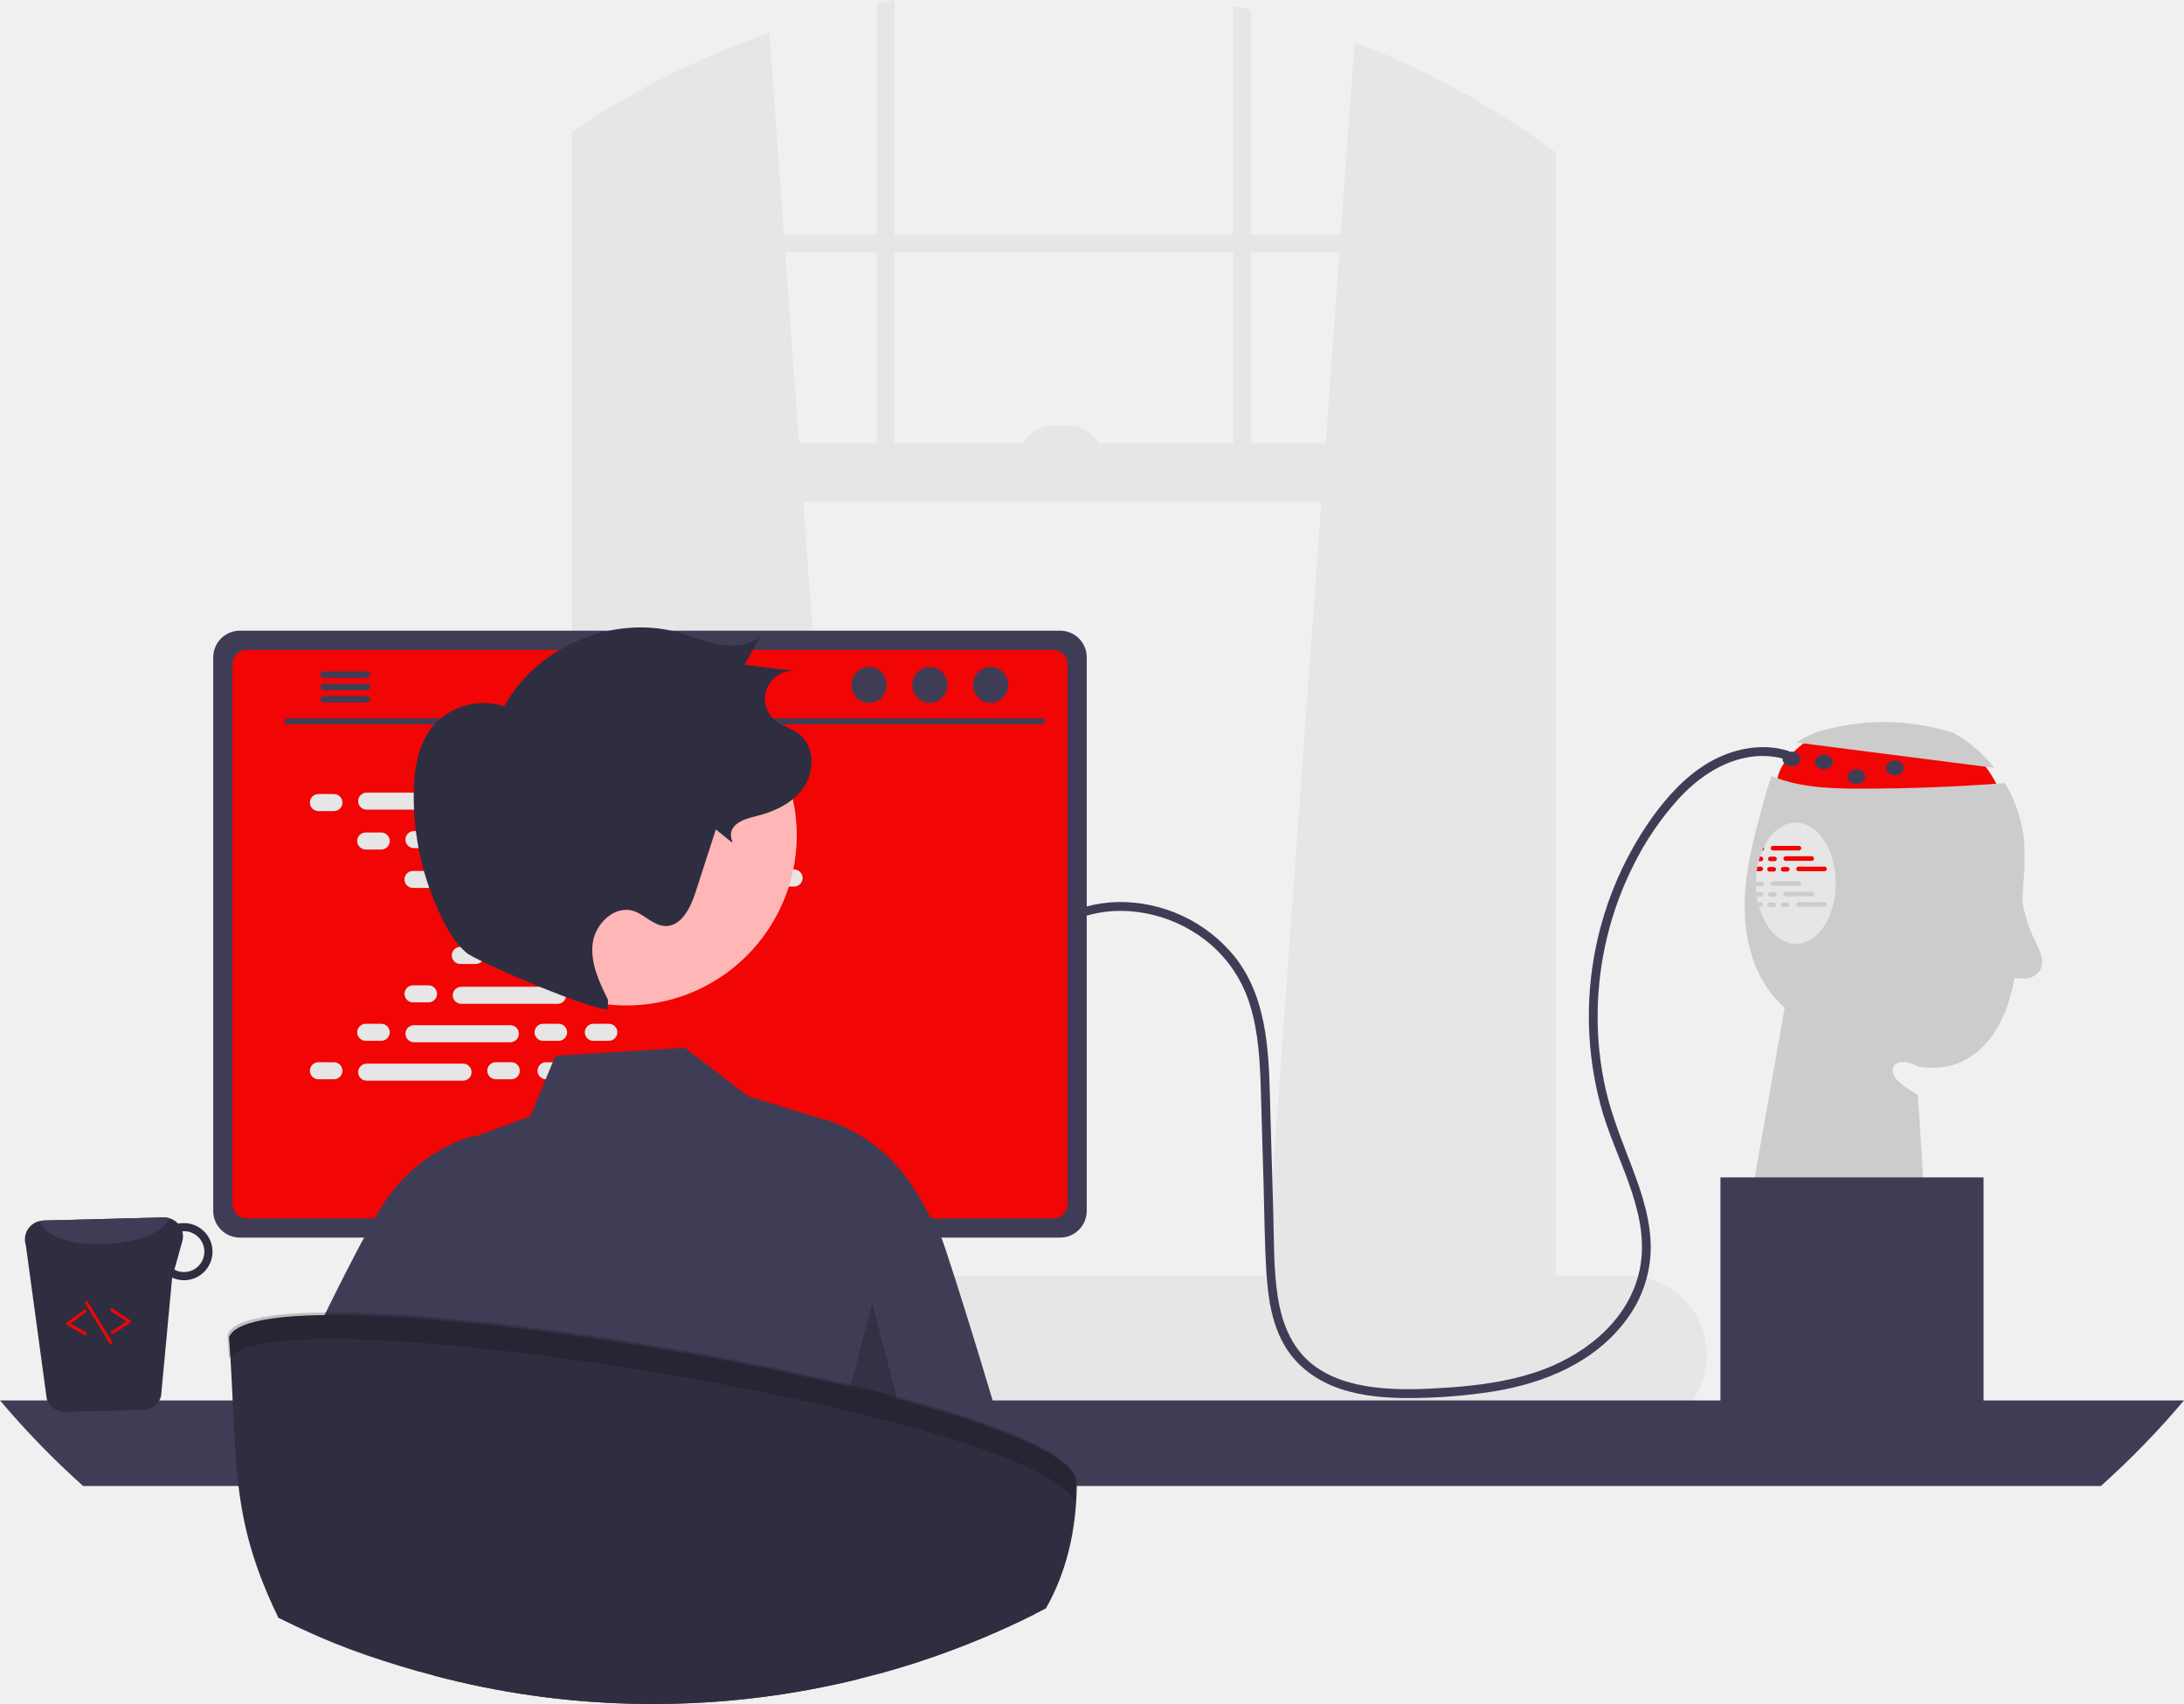
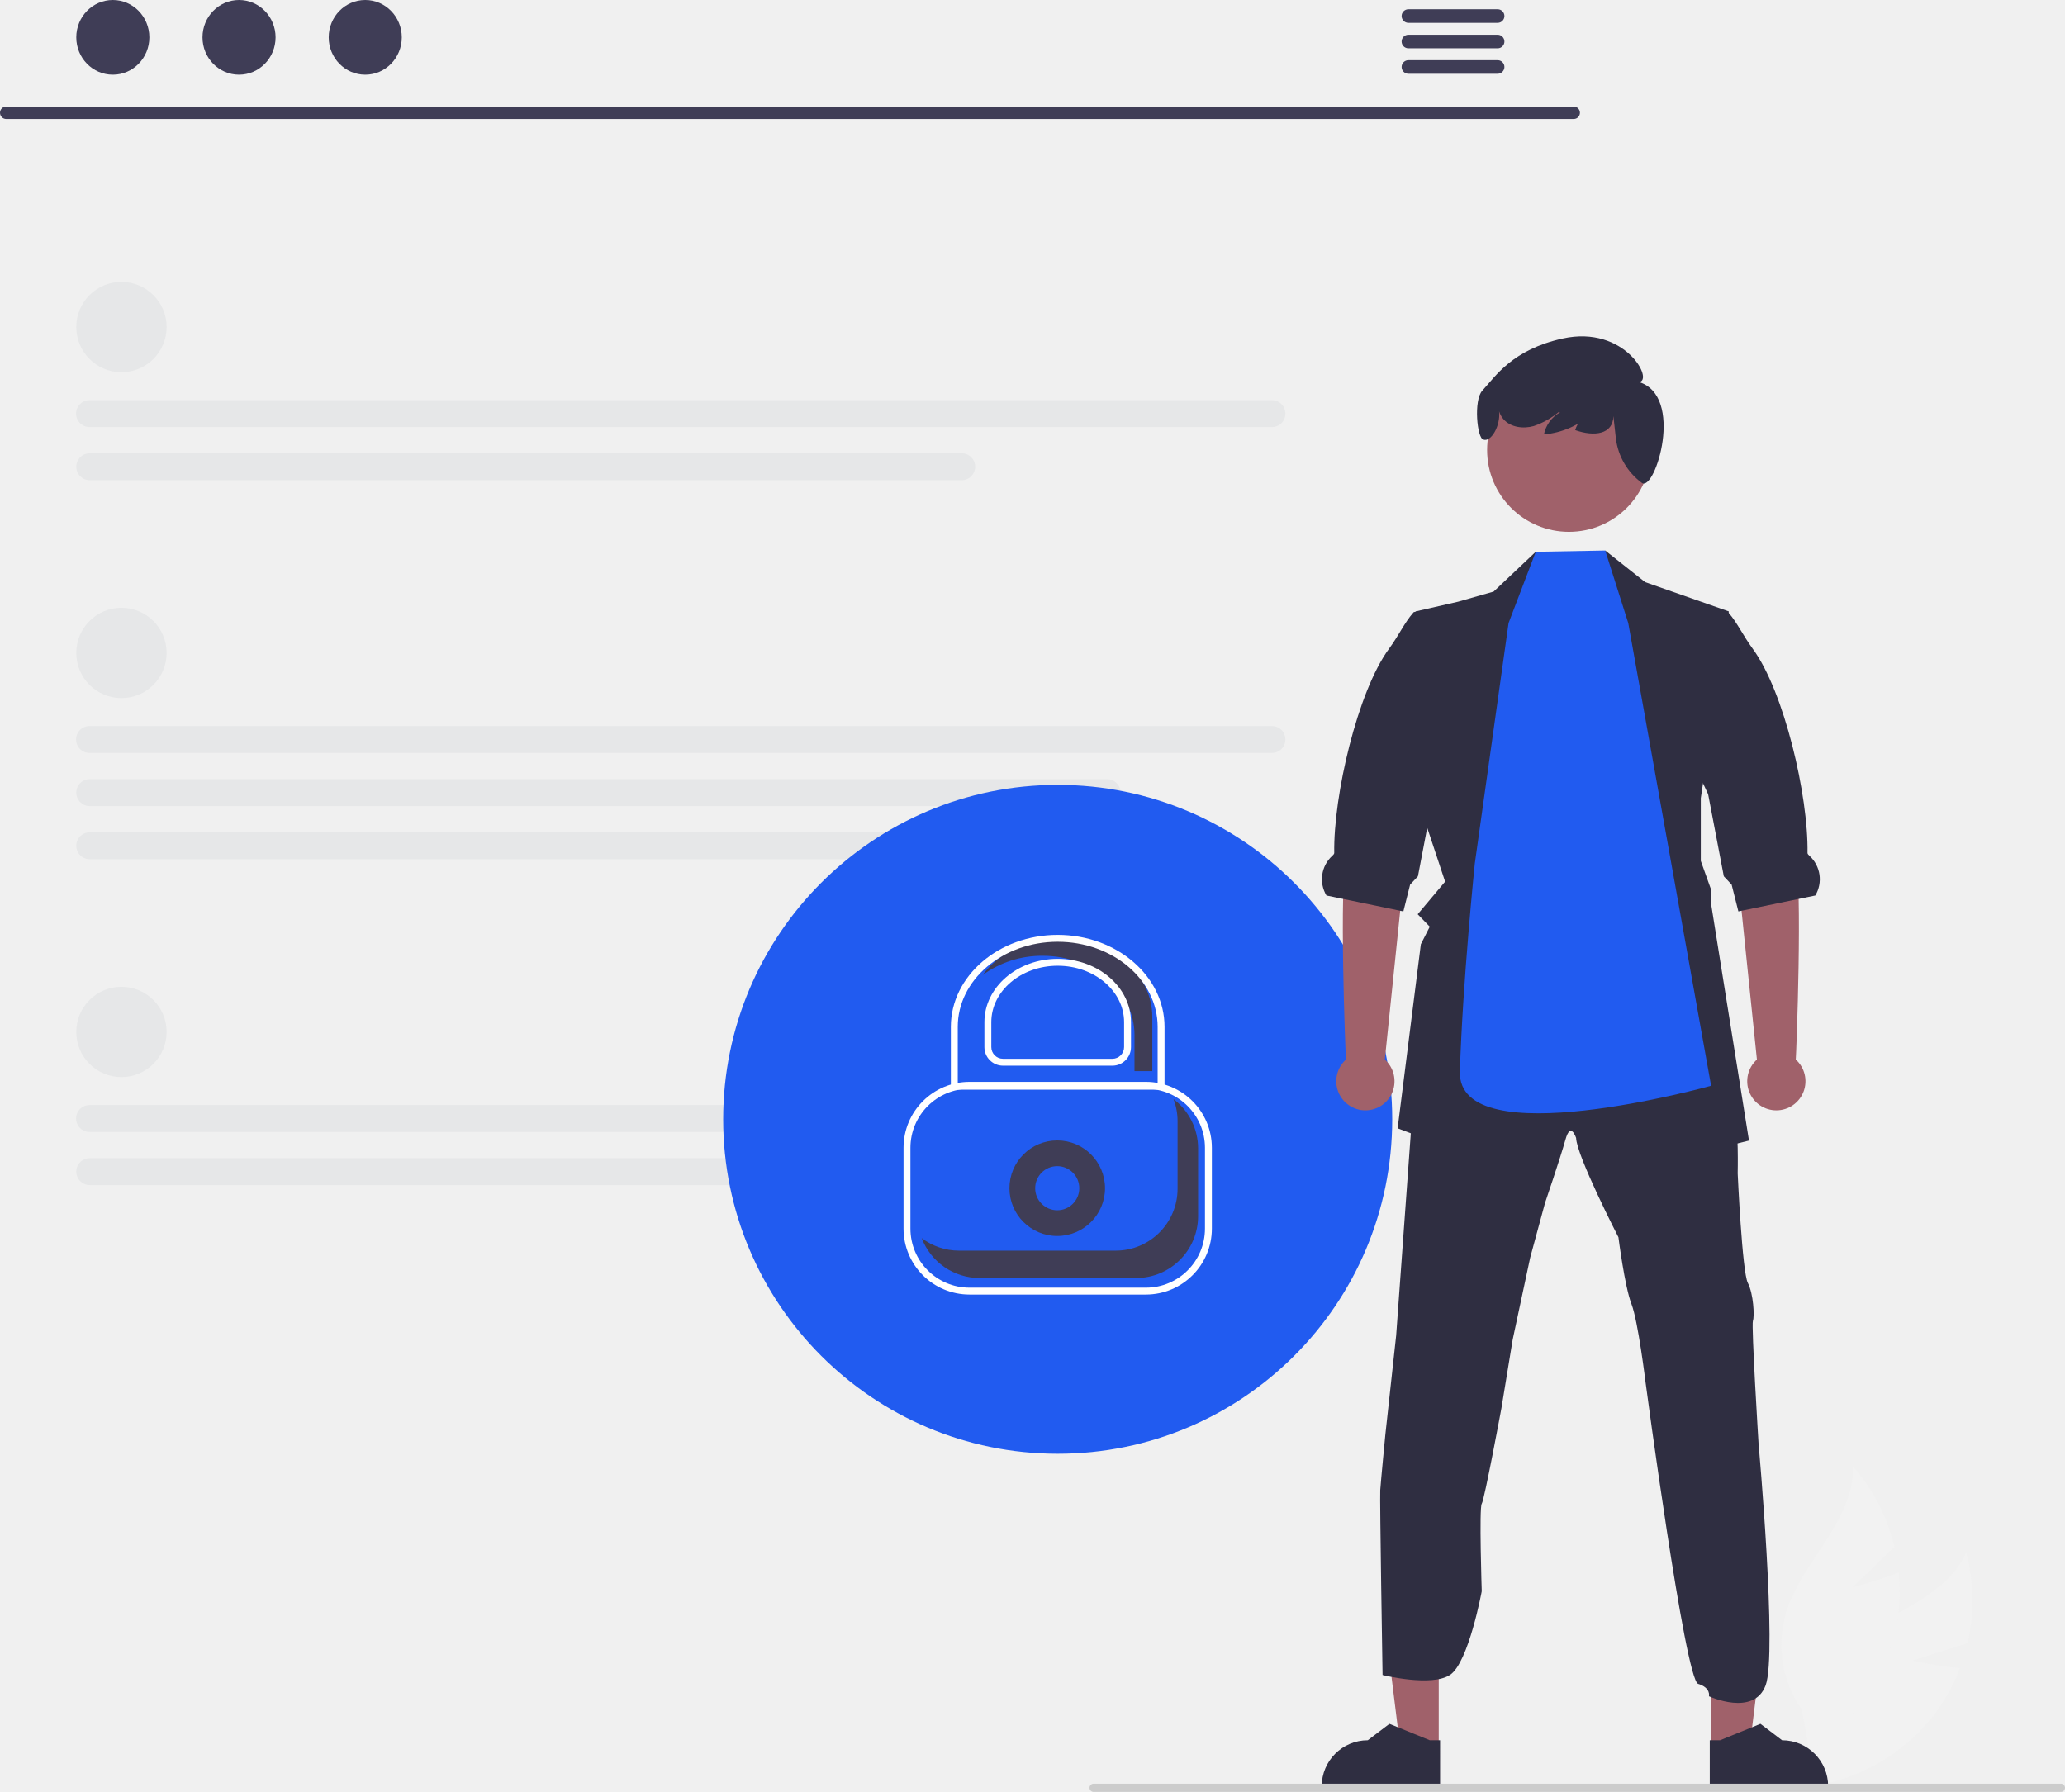
- <svg xmlns="http://www.w3.org/2000/svg" data-name="Layer 1" width="738.82" height="576.27" viewBox="0 0 738.82 576.27">
-   <path d="M844.969,410.389s-17.37,9.661-12.37,20.661,76,2,76,2-5-15-14-18S844.969,410.389,844.969,410.389Z" transform="translate(-230.59 -161.865)" fill="#f20505" />
-   <path d="M838.197,412.965a33.803,33.803,0,0,1,11.446-4.733,77.516,77.516,0,0,1,41.177,1.284l-.245-.199a45.946,45.946,0,0,1,14.666,12.228Z" transform="translate(-230.59 -161.865)" fill="#ccc" />
-   <path d="M915.119,460.27q-.36,5.385-.72,10.76a172.674,172.674,0,0,1-2.45,22.38c-1.22,6.19-3.16,12.33-6.63,17.6-3.47,5.26-8.62,9.61-14.72,11.21a26.973,26.973,0,0,1-11.42.25c-7.13-4.05-11.96,1.13-4.84,6.4a55.187,55.187,0,0,0,5.03,3.31l3.23,49.87-60-13,11.71-66.34a39.59,39.59,0,0,1-4.9-5.35c-6.71-8.91-9.02-20.52-8.58-31.66.45-11.15,3.42-22.02,6.37-32.77a84.278,84.278,0,0,1,2.72-8.61c1.31.54,2.64,1.03,3.99,1.44,8.63,2.62,17.8,2.83,26.82,2.82q24.075-.015,48.09-1.88a46.142,46.142,0,0,1,6.53,19.94A92.569,92.569,0,0,1,915.119,460.27Z" transform="translate(-230.59 -161.865)" fill="#ccc" />
-   <path d="M658.5,595.645l92.37,8.2.99.09V209.795q-.495-.345-.99-.69a288.323,288.323,0,0,0-62.01-32.94l-4.72,65.1-.43,5.96-4.67,64.56L677.6,331.645l-18.93,261.7Z" transform="translate(-230.59 -161.865)" fill="#e6e6e6" />
-   <path d="M430.07,202.455c-.66.42-1.32.84-1.98,1.28v400.2l1.98-.18,91.37-8.11-.17-2.3L502.34,331.645l-1.44-19.86-4.67-64.56-.43-5.96-4.95-68.27A287.687,287.687,0,0,0,430.07,202.455Z" transform="translate(-230.59 -161.865)" fill="#e6e6e6" />
-   <path d="M428.09,203.735c-1.33.86-2.66,1.74-3.97,2.63v403.03c0,10.07,5.97,18.51,13.95,20.66a15.249,15.249,0,0,0,4,.53h296.8a15.118,15.118,0,0,0,3.99-.53,17.06,17.06,0,0,0,7.78-4.66,22.919,22.919,0,0,0,6.18-16V213.375c-1.64-1.21-3.29-2.41-4.96-3.58q-.495-.345-.99-.69v400.29a16.108,16.108,0,0,1-.46,3.85c-1.41,5.95-6.06,10.31-11.54,10.31H442.07c-6.62,0-12-6.35-12-14.16V202.455C429.41,202.875,428.75,203.295,428.09,203.735Z" transform="translate(-230.59 -161.865)" fill="#e6e6e6" />
-   <rect x="196.503" y="79.404" width="326.752" height="5.959" fill="#e6e6e6" />
-   <path d="M653.77,165.255c-1.98-.49-3.96-.95-5.96-1.38v161.81h5.96Z" transform="translate(-230.59 -161.865)" fill="#e6e6e6" />
-   <path d="M533.13,161.865c-1.99.37-3.98.75-5.96,1.16v162.66h5.96Z" transform="translate(-230.59 -161.865)" fill="#e6e6e6" />
-   <path d="M363.03,620.155a26.711,26.711,0,0,0,1.93,9.98,25.54,25.54,0,0,0,1.75,3.56,27.096,27.096,0,0,0,3.02,4.18,26.76,26.76,0,0,0,20.12,9.11H781.16a26.82,26.82,0,0,0,0-53.64H389.85A26.846,26.846,0,0,0,363.03,620.155Z" transform="translate(-230.59 -161.865)" fill="#e6e6e6" />
-   <rect x="427.093" y="311.784" width="324.766" height="19.863" transform="translate(948.3611 481.5662) rotate(-180)" fill="#e6e6e6" />
-   <path d="M575.571,305.825h27.809a0,0,0,0,1,0,0v0a10.925,10.925,0,0,1-10.925,10.925h-5.959a10.925,10.925,0,0,1-10.925-10.925v0A0,0,0,0,1,575.571,305.825Z" transform="translate(948.3611 460.7097) rotate(-180)" fill="#e6e6e6" />
-   <path d="M230.59,635.475a289.004,289.004,0,0,0,28.12,28.95H941.29a289.004,289.004,0,0,0,28.12-28.95Z" transform="translate(-230.59 -161.865)" fill="#3f3d56" />
-   <path d="M415.75,538.665v102.56H487.6V538.665a3.448,3.448,0,0,0-2.43-3.3,3.175,3.175,0,0,0-1.03-.16H419.22A3.463,3.463,0,0,0,415.75,538.665Zm28.04,35.24a7.67,7.67,0,0,1,15.34,0v11.9a7.67,7.67,0,0,1-15.34,0Z" transform="translate(-230.59 -161.865)" fill="#2f2e41" />
-   <path d="M415.53,637.945v9.89a1.946,1.946,0,0,0,1.93,1.94h68.43a1.94,1.94,0,0,0,1.93-1.94v-9.89Z" transform="translate(-230.59 -161.865)" fill="#3f3d56" />
-   <path d="M302.72,384.145v187.26a9.007,9.007,0,0,0,9,9h277.5a9.007,9.007,0,0,0,9-9V384.145a9.011,9.011,0,0,0-9-8.99H311.72A9.012,9.012,0,0,0,302.72,384.145Z" transform="translate(-230.59 -161.865)" fill="#3f3d56" />
-   <path d="M309.23,386.475v182.62a4.818,4.818,0,0,0,4.81,4.81H586.91a4.818,4.818,0,0,0,4.81-4.81V386.475a4.82,4.82,0,0,0-4.81-4.82H314.04A4.821,4.821,0,0,0,309.23,386.475Z" transform="translate(-230.59 -161.865)" fill="#f20505" />
-   <path d="M364.87,652.105a2.948,2.948,0,0,0,2.32,1.11H529.53a2.987,2.987,0,0,0,2.92-3.6l-2.52-11.97a2.993,2.993,0,0,0-1.86-2.17,2.895,2.895,0,0,0-1.06-.2H369.7a2.894,2.894,0,0,0-1.06.2,2.992,2.992,0,0,0-1.86,2.17l-2.52,11.97A2.985,2.985,0,0,0,364.87,652.105Z" transform="translate(-230.59 -161.865)" fill="#2f2e41" />
-   <rect x="520.857" y="637.431" width="5" height="3" rx="0.488" transform="translate(816.124 1115.997) rotate(-180)" fill="#3f3d56" />
-   <rect x="510.857" y="637.431" width="5" height="3" rx="0.488" transform="translate(796.124 1115.997) rotate(-180)" fill="#3f3d56" />
-   <rect x="500.857" y="637.431" width="5" height="3" rx="0.488" transform="translate(776.124 1115.997) rotate(-180)" fill="#3f3d56" />
-   <rect x="490.857" y="637.431" width="5" height="3" rx="0.488" transform="translate(756.124 1115.997) rotate(-180)" fill="#3f3d56" />
-   <rect x="480.857" y="637.431" width="5" height="3" rx="0.488" transform="translate(736.124 1115.997) rotate(-180)" fill="#3f3d56" />
-   <rect x="470.857" y="637.431" width="5" height="3" rx="0.488" transform="translate(716.124 1115.997) rotate(-180)" fill="#3f3d56" />
-   <rect x="460.857" y="637.431" width="5" height="3" rx="0.488" transform="translate(696.124 1115.997) rotate(-180)" fill="#3f3d56" />
-   <rect x="450.857" y="637.431" width="5" height="3" rx="0.488" transform="translate(676.124 1115.997) rotate(-180)" fill="#3f3d56" />
-   <rect x="440.857" y="637.431" width="5" height="3" rx="0.488" transform="translate(656.124 1115.997) rotate(-180)" fill="#3f3d56" />
-   <rect x="430.857" y="637.431" width="5" height="3" rx="0.488" transform="translate(636.124 1115.997) rotate(-180)" fill="#3f3d56" />
-   <rect x="420.857" y="637.431" width="5" height="3" rx="0.488" transform="translate(616.124 1115.997) rotate(-180)" fill="#3f3d56" />
-   <rect x="410.857" y="637.431" width="5" height="3" rx="0.488" transform="translate(596.124 1115.997) rotate(-180)" fill="#3f3d56" />
-   <rect x="400.857" y="637.431" width="5" height="3" rx="0.488" transform="translate(576.124 1115.997) rotate(-180)" fill="#3f3d56" />
-   <rect x="390.857" y="637.431" width="5" height="3" rx="0.488" transform="translate(556.124 1115.997) rotate(-180)" fill="#3f3d56" />
-   <rect x="380.857" y="637.431" width="5" height="3" rx="0.488" transform="translate(536.124 1115.997) rotate(-180)" fill="#3f3d56" />
-   <rect x="370.857" y="637.431" width="5" height="3" rx="0.488" transform="translate(516.124 1115.997) rotate(-180)" fill="#3f3d56" />
-   <rect x="520.975" y="642.431" width="5" height="3" rx="0.488" transform="translate(816.3603 1125.997) rotate(-180)" fill="#3f3d56" />
-   <rect x="510.975" y="642.431" width="5" height="3" rx="0.488" transform="translate(796.3603 1125.997) rotate(-180)" fill="#3f3d56" />
-   <rect x="500.975" y="642.431" width="5" height="3" rx="0.488" transform="translate(776.3603 1125.997) rotate(-180)" fill="#3f3d56" />
-   <rect x="490.975" y="642.431" width="5" height="3" rx="0.488" transform="translate(756.3603 1125.997) rotate(-180)" fill="#3f3d56" />
-   <rect x="480.975" y="642.431" width="5" height="3" rx="0.488" transform="translate(736.3603 1125.997) rotate(-180)" fill="#3f3d56" />
-   <rect x="470.975" y="642.431" width="5" height="3" rx="0.488" transform="translate(716.3603 1125.997) rotate(-180)" fill="#3f3d56" />
-   <rect x="460.975" y="642.431" width="5" height="3" rx="0.488" transform="translate(696.3603 1125.997) rotate(-180)" fill="#3f3d56" />
-   <rect x="450.975" y="642.431" width="5" height="3" rx="0.488" transform="translate(676.3603 1125.997) rotate(-180)" fill="#3f3d56" />
-   <rect x="440.975" y="642.431" width="5" height="3" rx="0.488" transform="translate(656.3603 1125.997) rotate(-180)" fill="#3f3d56" />
-   <rect x="430.975" y="642.431" width="5" height="3" rx="0.488" transform="translate(636.3603 1125.997) rotate(-180)" fill="#3f3d56" />
-   <rect x="420.975" y="642.431" width="5" height="3" rx="0.488" transform="translate(616.3603 1125.997) rotate(-180)" fill="#3f3d56" />
-   <rect x="410.975" y="642.431" width="5" height="3" rx="0.488" transform="translate(596.3603 1125.997) rotate(-180)" fill="#3f3d56" />
-   <rect x="400.975" y="642.431" width="5" height="3" rx="0.488" transform="translate(576.3603 1125.997) rotate(-180)" fill="#3f3d56" />
-   <rect x="390.975" y="642.431" width="5" height="3" rx="0.488" transform="translate(556.3603 1125.997) rotate(-180)" fill="#3f3d56" />
-   <rect x="380.975" y="642.431" width="5" height="3" rx="0.488" transform="translate(536.3603 1125.997) rotate(-180)" fill="#3f3d56" />
-   <rect x="370.975" y="642.431" width="5" height="3" rx="0.488" transform="translate(516.3603 1125.997) rotate(-180)" fill="#3f3d56" />
-   <rect x="437.975" y="648.431" width="40" height="3" rx="0.488" transform="translate(685.3603 1137.997) rotate(-180)" fill="#3f3d56" />
-   <path d="M327.752,406.812H583.075a1.016,1.016,0,0,0,0-2.031H327.752a1.016,1.016,0,0,0,0,2.031Z" transform="translate(-230.59 -161.865)" fill="#3f3d56" />
-   <ellipse cx="335.105" cy="231.649" rx="5.95" ry="6.083" fill="#3f3d56" />
-   <ellipse cx="314.549" cy="231.649" rx="5.95" ry="6.083" fill="#3f3d56" />
-   <ellipse cx="293.993" cy="231.649" rx="5.95" ry="6.083" fill="#3f3d56" />
-   <path d="M339.04,390.045a1.095,1.095,0,0,0,1.09,1.1h14.6a1.105,1.105,0,0,0,0-2.21h-14.6A1.103,1.103,0,0,0,339.04,390.045Z" transform="translate(-230.59 -161.865)" fill="#3f3d56" />
-   <path d="M339.04,394.195a1.095,1.095,0,0,0,1.09,1.1h14.6a1.105,1.105,0,0,0,0-2.21h-14.6A1.103,1.103,0,0,0,339.04,394.195Z" transform="translate(-230.59 -161.865)" fill="#3f3d56" />
-   <path d="M339.04,398.335a1.103,1.103,0,0,0,1.09,1.11h14.6a1.105,1.105,0,0,0,0-2.21h-14.6A1.095,1.095,0,0,0,339.04,398.335Z" transform="translate(-230.59 -161.865)" fill="#3f3d56" />
-   <rect x="104.836" y="268.543" width="11.006" height="5.76" rx="2.88" fill="#e6e6e6" />
-   <rect x="164.836" y="268.543" width="11.006" height="5.76" rx="2.88" fill="#e6e6e6" />
-   <rect x="181.836" y="268.543" width="11.006" height="5.76" rx="2.88" fill="#e6e6e6" />
-   <rect x="121.156" y="268.063" width="38.366" height="5.76" rx="2.88" fill="#e6e6e6" />
-   <rect x="201.156" y="268.063" width="38.366" height="5.76" rx="2.88" fill="#e6e6e6" />
-   <rect x="120.836" y="281.543" width="11.006" height="5.76" rx="2.88" fill="#e6e6e6" />
-   <rect x="180.836" y="281.543" width="11.006" height="5.76" rx="2.88" fill="#e6e6e6" />
-   <rect x="197.836" y="281.543" width="11.006" height="5.76" rx="2.88" fill="#e6e6e6" />
-   <rect x="137.156" y="281.063" width="38.366" height="5.76" rx="2.88" fill="#e6e6e6" />
-   <rect x="217.156" y="281.063" width="38.366" height="5.76" rx="2.88" fill="#e6e6e6" />
-   <rect x="136.836" y="294.543" width="11.006" height="5.76" rx="2.88" fill="#e6e6e6" />
-   <rect x="196.836" y="294.543" width="11.006" height="5.76" rx="2.88" fill="#e6e6e6" />
-   <rect x="213.836" y="294.543" width="11.006" height="5.76" rx="2.88" fill="#e6e6e6" />
-   <rect x="153.156" y="294.063" width="38.366" height="5.76" rx="2.88" fill="#e6e6e6" />
-   <rect x="233.156" y="294.063" width="38.366" height="5.76" rx="2.88" fill="#e6e6e6" />
-   <rect x="152.836" y="307.543" width="11.006" height="5.76" rx="2.88" fill="#e6e6e6" />
-   <rect x="212.836" y="307.543" width="11.006" height="5.76" rx="2.88" fill="#e6e6e6" />
-   <rect x="229.836" y="307.543" width="11.006" height="5.76" rx="2.88" fill="#e6e6e6" />
-   <rect x="169.156" y="307.063" width="38.366" height="5.76" rx="2.88" fill="#e6e6e6" />
-   <rect x="164.836" y="359.237" width="11.006" height="5.76" rx="2.88" fill="#e6e6e6" />
-   <rect x="181.836" y="359.237" width="11.006" height="5.76" rx="2.88" fill="#e6e6e6" />
-   <rect x="201.156" y="359.717" width="38.366" height="5.76" rx="2.88" fill="#e6e6e6" />
-   <rect x="104.836" y="359.237" width="11.006" height="5.76" rx="2.88" fill="#e6e6e6" />
-   <rect x="121.156" y="359.717" width="38.366" height="5.76" rx="2.88" fill="#e6e6e6" />
-   <rect x="120.836" y="346.237" width="11.006" height="5.76" rx="2.88" fill="#e6e6e6" />
-   <rect x="180.836" y="346.237" width="11.006" height="5.76" rx="2.88" fill="#e6e6e6" />
-   <rect x="197.836" y="346.237" width="11.006" height="5.76" rx="2.88" fill="#e6e6e6" />
-   <rect x="137.156" y="346.717" width="38.366" height="5.76" rx="2.88" fill="#e6e6e6" />
-   <rect x="136.836" y="333.237" width="11.006" height="5.76" rx="2.88" fill="#e6e6e6" />
-   <rect x="196.836" y="333.237" width="11.006" height="5.76" rx="2.88" fill="#e6e6e6" />
-   <rect x="213.836" y="333.237" width="11.006" height="5.76" rx="2.88" fill="#e6e6e6" />
-   <rect x="153.156" y="333.717" width="38.366" height="5.76" rx="2.88" fill="#e6e6e6" />
-   <rect x="152.836" y="320.237" width="11.006" height="5.76" rx="2.88" fill="#e6e6e6" />
-   <rect x="212.836" y="320.237" width="11.006" height="5.76" rx="2.88" fill="#e6e6e6" />
-   <rect x="229.836" y="320.237" width="11.006" height="5.76" rx="2.88" fill="#e6e6e6" />
-   <rect x="169.156" y="320.717" width="38.366" height="5.76" rx="2.88" fill="#e6e6e6" />
-   <path d="M324.69,708.905c.61.31,1.23.62,1.84.92,15.8,7.9,28.44,12.39,45.73,17.31,1.46-16.3,2.87-44.95,4.24-62.71.36-4.61.72-8.48,1.07-11.21a15.182,15.182,0,0,1,.88-4.25l-.06,4.25-.15,11.21-.87,64.11a288.588,288.588,0,0,0,65.84,9.49c1.16.03,2.3.05,3.4.07.39.01.77.02,1.15.02,1.25.01,2.49.02,3.74.02a289.271,289.271,0,0,0,69.54-8.43c-.49-16.13-.98-44.46-1.45-65.28-.1-4.07-.19-7.86-.29-11.21-.19-7.16-.39-12.32-.58-14.05a4.361,4.361,0,0,1,.39.97,97.154,97.154,0,0,1,1.89,13.08c.35,3.35.7,7.14,1.05,11.21,1.86,21.63,3.8,51.04,5.8,63.51a285.473,285.473,0,0,0,34.97-12.03q9-3.75,17.68-8.09c-1.1-7.2-2.25-15.27-3.43-23.64-.92-6.49-1.87-13.16-2.84-19.75-1.5-10.18-23.79-81.32-25.2-84.02-1.21-2.31-2.36-4.49-3.45-6.5-2.64-4.88-4.88-8.77-6.54-11.23a55.257,55.257,0,0,0-29.28-22.21l-.3-.08-.21.09-20.45-6.28-2.99-.92-2.01-.62-7.08-5.39-3.85-2.93-3.61-2.75-7.06-5.37-43.71,2.69-8.51,20.49-19.06,6.97-.33-.15-.29-.12-.3.08a55.306,55.306,0,0,0-29.28,22.21c-.94,1.41-2.08,3.27-3.37,5.52-1.1,1.91-2.3,4.09-3.6,6.5-1.85,3.43-3.87,7.3-6.01,11.49-.47.92-.95,1.86-1.43,2.81q-1.335,2.64-2.71,5.39c-2.13,4.25-4.33,8.69-6.53,13.2-1.91,3.91-3.84,11.95-5.74,22.18-1.57,8.5-3.13,18.52-4.64,28.95-1.98,13.52.13,29.71-1.66,42.15C324.92,707.365,324.8,708.135,324.69,708.905Z" transform="translate(-230.59 -161.865)" fill="#3f3d56" />
-   <polygon points="303.59 473.566 295.093 440.774 287.59 469.07 303.59 473.566" opacity="0.2" />
-   <path d="M308.07,614.065c3.04,41.88-.11,60.32,16.67,94.85a286.159,286.159,0,0,0,47.52,18.22q2.55.72,5.11,1.4a288.588,288.588,0,0,0,65.84,9.49c1.16.03,2.3.05,3.4.07.39.01.77.02,1.15.02,1.25.01,2.49.02,3.74.02a289.271,289.271,0,0,0,69.54-8.43q3.42-.84,6.81-1.77a285.473,285.473,0,0,0,34.97-12.03q9-3.75,17.68-8.09c1.31-.66,2.62-1.32,3.91-2,6.63-11.66,10.4-25.84,10.48-42.88C590.3,633.575,318.21,588.745,308.07,614.065Z" transform="translate(-230.59 -161.865)" fill="#2f2e41" />
-   <path d="M308.078,621.237c-.155-2.593-.329-5.271-.531-8.06,10.14-25.32,282.23,19.51,286.82,48.87-.013,2.692-.128,5.304-.321,7.855C582.93,640.924,324.441,598.316,308.078,621.237Z" transform="translate(-230.59 -161.865)" opacity="0.2" />
-   <path d="M246.419,635.051a6.416,6.416,0,0,0,6.183,4.331L279.094,638.7a6.328,6.328,0,0,0,5.981-4.657l3.749-40.087a9.794,9.794,0,0,0,4.238.871A9.661,9.661,0,0,0,292.577,575.51a8.184,8.184,0,0,0-1.736.181,6.548,6.548,0,0,0-4.874-2.103l-40.751,1.052a5.854,5.854,0,0,0-1.005.125,6.365,6.365,0,0,0-4.873,8.265Zm43.173-43.817,2.668-9.553a6.506,6.506,0,0,0,.02-3.375c.129-0.0.244-.062.373-.062a6.91,6.91,0,0,1,.324,13.817A6.505,6.505,0,0,1,289.593,591.234Z" transform="translate(-230.59 -161.865)" fill="#2f2e41" />
-   <path d="M244.211,574.765c.868,4.964,10.629,8.454,22.366,7.847,10.793-.497,19.617-4.287,21.234-8.779a6.025,6.025,0,0,0-1.844-.246l-40.751,1.052A5.854,5.854,0,0,0,244.211,574.765Z" transform="translate(-230.59 -161.865)" fill="#3f3d56" />
-   <path d="M268.728,613.023a.497.497,0,0,0,.151-.066l5.753-3.766a.499.499,0,0,0,0-.836l-5.98-3.917a.5.5,0,1,0-.548.836l5.341,3.498-5.114,3.348a.5.5,0,0,0,.396.903Z" transform="translate(-230.59 -161.865)" fill="#f20505" />
-   <path d="M259.641,613.442a.5.5,0,0,0,.126-.918l-5.303-3.04,5.126-3.807a.5.5,0,1,0-.596-.802l-5.739,4.263a.5.5,0,0,0,.049.835l5.965,3.42A.5.5,0,0,0,259.641,613.442Z" transform="translate(-230.59 -161.865)" fill="#f20505" />
-   <path d="M268.156,616.323a.482.482,0,0,0,.137-.058.5.5,0,0,0,.168-.687l-8.155-13.408a.5.5,0,0,0-.854.521l8.155,13.408A.5.5,0,0,0,268.156,616.323Z" transform="translate(-230.59 -161.865)" fill="#f20505" />
-   <rect x="582.009" y="398.186" width="89" height="78" fill="#3f3d56" />
-   <path d="M914.79,451.101a47.543,47.543,0,0,0,4.144,28.743c1.608,3.279,3.6,7.228,1.642,10.311a6.351,6.351,0,0,1-4.784,2.651,15.579,15.579,0,0,1-5.583-.723" transform="translate(-230.59 -161.865)" fill="#ccc" />
-   <ellipse cx="606.009" cy="256.686" rx="3" ry="2.5" fill="#3f3d56" />
-   <ellipse cx="617.009" cy="257.686" rx="3" ry="2.5" fill="#3f3d56" />
-   <ellipse cx="628.009" cy="262.686" rx="3" ry="2.5" fill="#3f3d56" />
-   <ellipse cx="641.009" cy="259.686" rx="3" ry="2.5" fill="#3f3d56" />
-   <path d="M598.524,471.434c14.57-4.045,30.799.29,42.058,10.22A43.888,43.888,0,0,1,653.461,501.802c2.875,9.259,3.35,19.025,3.651,28.65.333,10.642.622,21.285.932,31.927.296,10.147.33,20.342,1.007,30.472.568,8.501,1.929,17.325,6.478,24.698,4.218,6.835,10.881,11.451,18.412,13.995,7.633,2.579,15.861,3.179,23.868,3.126a184.222,184.222,0,0,0,27.828-2.203c17.487-2.801,34.76-9.947,45.44-24.689a40.91,40.91,0,0,0,7.923-23.028c.225-9.675-2.866-19.046-6.251-27.982-3.295-8.696-6.859-17.264-8.944-26.356a110.576,110.576,0,0,1-2.749-25.943,114.047,114.047,0,0,1,12.229-50.225,98.679,98.679,0,0,1,15.014-22.075c6.168-6.712,13.807-12.253,22.89-14.069a27.638,27.638,0,0,1,13.368.538c1.853.555,2.645-2.34.798-2.893-8.998-2.694-18.774-.646-26.751,4.031-7.844,4.598-14.043,11.496-19.304,18.809A116.169,116.169,0,0,0,772.868,538.54c5.339,17.489,16.95,35.694,11.962,54.621-4.366,16.567-19.492,27.825-35.117,32.911-9.479,3.085-19.418,4.391-29.331,5.066-8.377.571-16.869.934-25.223-.143-7.673-.989-15.565-3.334-21.514-8.485-6.521-5.645-9.501-13.758-10.798-22.083-1.468-9.42-1.252-19.133-1.529-28.638l-.945-32.443c-.534-18.324-.074-38.631-11.995-53.814a49.958,49.958,0,0,0-39.697-18.61,44.882,44.882,0,0,0-10.955,1.618,1.501,1.501,0,0,0,.798,2.893Z" transform="translate(-230.59 -161.865)" fill="#3f3d56" />
-   <path d="M385.556,452.455a57.571,57.571,0,0,0,114.037-15.91l-.114-.817a57.571,57.571,0,0,0-113.905,16.724Z" transform="translate(-230.59 -161.865)" fill="#ffb6b6" />
-   <path d="M436.308,500.059c-2.977-5.996-6.035-12.433-5.227-19.078s7.301-13.015,13.704-11.063c3.829,1.168,6.732,4.935,10.731,5.115,5.502.247,8.635-6.059,10.33-11.299l6.902-21.342c13.313,10.459-3.548-.506,12.944-4.335,6.47-1.502,13.002-4.41,16.781-9.872s3.729-13.913-1.495-18.016c-2.561-2.012-5.963-2.768-8.412-4.916a9.407,9.407,0,0,1,7.457-16.395l-17.566-2.136,5.2-9.48c-3.76,2.984-9.005,3.402-13.732,2.567s-9.183-2.765-13.809-4.047c-22.207-6.153-47.956,4.761-58.977,24.998a22.478,22.478,0,0,0-24.484,7.159c-4.681,5.982-5.932,13.947-6.089,21.541a93.368,93.368,0,0,0,9.662,43.219c2.07,4.172,4.516,8.264,8.033,11.315s43.271,19.955,47.859,19.158" transform="translate(-230.59 -161.865)" fill="#2f2e41" />
-   <path d="M851.599,460.55a29.657,29.657,0,0,1-.99,7.69v.01c-.01.05-.03.1-.04.15-2.02,7.43-6.84,12.65-12.47,12.65-5.6,0-10.4-5.18-12.45-12.55-.14-.51-.26-1.02-.37-1.55-.14-.59-.25-1.2-.34-1.83-.08-.5-.14-1.01-.19-1.53-.07-.72-.12-1.44-.13-2.19v-.01c-.02-.28-.02-.56-.02-.84v-.25l.01-.01a29.297,29.297,0,0,1,.25-3.79c.07-.53.15-1.04.25-1.55.12-.62.25-1.23.41-1.83.13-.53.28-1.04.44-1.55.22-.68.46-1.34.73-1.97.17-.41.35-.81.53-1.2,2.46-5.06,6.42-8.35,10.88-8.35,6.17,0,11.37,6.29,12.98,14.87.02.13.05.26.06.39v.01A29.58,29.58,0,0,1,851.599,460.55Z" transform="translate(-230.59 -161.865)" fill="#e6e6e6" />
-   <path d="M827.349,448.84a.796.796,0,0,1-.66.76c.17-.41.35-.81.53-1.2A.839.839,0,0,1,827.349,448.84Z" transform="translate(-230.59 -161.865)" fill="#f20505" />
-   <rect x="599.004" y="286.065" width="10.354" height="1.555" rx="0.777" fill="#f20505" />
-   <path d="M827.079,452.34a.781.781,0,0,1-.78.78h-.78c.13-.53.28-1.04.44-1.55h.34A.779.779,0,0,1,827.079,452.34Z" transform="translate(-230.59 -161.865)" fill="#f20505" />
-   <rect x="598.108" y="289.703" width="2.97" height="1.555" rx="0.777" fill="#f20505" />
-   <rect x="603.323" y="289.573" width="10.354" height="1.555" rx="0.777" fill="#f20505" />
-   <rect x="597.838" y="293.211" width="2.97" height="1.555" rx="0.777" fill="#f20505" />
-   <rect x="602.426" y="293.211" width="2.97" height="1.555" rx="0.777" fill="#f20505" />
-   <path d="M826.999,455.72a.781.781,0,0,1-.78.78h-1.36c.07-.53.15-1.04.25-1.55h1.11A.773.773,0,0,1,826.999,455.72Z" transform="translate(-230.59 -161.865)" fill="#f20505" />
-   <rect x="607.641" y="293.082" width="10.354" height="1.555" rx="0.777" fill="#f20505" />
-   <path d="M827.349,460.84a.773.773,0,0,1-.78.77h-1.41a.791.791,0,0,1-.54-.21v-.01c-.02-.28-.02-.56-.02-.84v-.25l.01-.01a.77.77,0,0,1,.55-.23h1.41A.781.781,0,0,1,827.349,460.84Z" transform="translate(-230.59 -161.865)" fill="#ccc" />
-   <rect x="599.004" y="298.065" width="10.354" height="1.555" rx="0.777" fill="#ccc" />
-   <path d="M827.079,464.34a.781.781,0,0,1-.78.78h-1.36c-.08-.5-.14-1.01-.19-1.53a.34.34,0,0,1,.14-.02h1.41A.779.779,0,0,1,827.079,464.34Z" transform="translate(-230.59 -161.865)" fill="#ccc" />
-   <rect x="598.108" y="301.703" width="2.97" height="1.555" rx="0.777" fill="#ccc" />
-   <rect x="603.323" y="301.573" width="10.354" height="1.555" rx="0.777" fill="#ccc" />
-   <rect x="597.838" y="305.211" width="2.97" height="1.555" rx="0.777" fill="#ccc" />
-   <rect x="602.426" y="305.211" width="2.97" height="1.555" rx="0.777" fill="#ccc" />
-   <path d="M826.999,467.72a.781.781,0,0,1-.78.78h-.57c-.14-.51-.26-1.02-.37-1.55h.94A.773.773,0,0,1,826.999,467.72Z" transform="translate(-230.59 -161.865)" fill="#ccc" />
-   <rect x="607.641" y="305.082" width="10.354" height="1.555" rx="0.777" fill="#ccc" />
+ <svg xmlns="http://www.w3.org/2000/svg" data-name="Layer 1" width="598.383" height="519.366" viewBox="0 0 598.383 519.366">
+   <path d="M854.374,671.404l16.119-5.113a54.561,54.561,0,0,0-.388-26.249c-6.476,14.399-25.475,17.926-36.3,29.419a32.819,32.819,0,0,0-8.395,27.179l-3.391,11.504a54.994,54.994,0,0,0,40.024-22.767,53.121,53.121,0,0,0,6.224-11.783C861.392,672.906,854.374,671.404,854.374,671.404Z" transform="translate(-300.3448 -190.0594)" fill="#f2f2f2" />
+   <path d="M837.15,650.132l12.147-11.765A54.561,54.561,0,0,0,837.242,615.046c.625,15.775-14.806,27.406-19.369,42.52a32.819,32.819,0,0,0,4.607,28.071l2.095,11.809A54.994,54.994,0,0,0,850.245,659.218a53.121,53.121,0,0,0,.316-13.323C844.101,648.345,837.15,650.132,837.15,650.132Z" transform="translate(-300.3448 -190.0594)" fill="#f2f2f2" />
+   <path d="M756.405,224.544H302.112a1.807,1.807,0,0,1,0-3.613H756.405a1.807,1.807,0,0,1,0,3.613Z" transform="translate(-300.3448 -190.0594)" fill="#3f3d56" />
+   <ellipse cx="32.692" cy="10.823" rx="10.588" ry="10.823" fill="#3f3d56" />
+   <ellipse cx="69.267" cy="10.823" rx="10.588" ry="10.823" fill="#3f3d56" />
+   <ellipse cx="105.842" cy="10.823" rx="10.588" ry="10.823" fill="#3f3d56" />
+   <path d="M734.384,192.742h-25.981a1.968,1.968,0,0,0,0,3.934h25.981a1.968,1.968,0,0,0,0-3.934Z" transform="translate(-300.3448 -190.0594)" fill="#3f3d56" />
+   <path d="M734.384,200.126h-25.981a1.968,1.968,0,0,0,0,3.934h25.981a1.968,1.968,0,0,0,0-3.934Z" transform="translate(-300.3448 -190.0594)" fill="#3f3d56" />
+   <path d="M734.384,207.501h-25.981a1.968,1.968,0,0,0,0,3.934h25.981a1.968,1.968,0,0,0,0-3.934Z" transform="translate(-300.3448 -190.0594)" fill="#3f3d56" />
+   <circle cx="35.193" cy="94.795" r="13.089" fill="#e6e7e8" />
+   <path d="M668.861,313.839H326.347a3.898,3.898,0,1,1,0-7.795h342.514a3.898,3.898,0,1,1,0,7.795Z" transform="translate(-300.3448 -190.0594)" fill="#e6e7e8" />
+   <path d="M579.03,329.241H326.347a3.898,3.898,0,0,1,0-7.796H579.03a3.898,3.898,0,1,1,0,7.796Z" transform="translate(-300.3448 -190.0594)" fill="#e6e7e8" />
+   <circle cx="35.193" cy="299.1" r="13.089" fill="#e6e7e8" />
+   <path d="M668.861,518.144H326.347a3.898,3.898,0,1,1,0-7.795h342.514a4.359,4.359,0,0,1,4.114,4.198A3.849,3.849,0,0,1,668.861,518.144Z" transform="translate(-300.3448 -190.0594)" fill="#e6e7e8" />
+   <path d="M579.03,533.546H326.347a3.898,3.898,0,0,1,0-7.796H579.03a3.898,3.898,0,1,1,0,7.796Z" transform="translate(-300.3448 -190.0594)" fill="#e6e7e8" />
+   <circle cx="35.193" cy="189.247" r="13.089" fill="#e6e7e8" />
+   <path d="M668.861,408.29H326.347a3.898,3.898,0,1,1,0-7.795h342.514a3.898,3.898,0,1,1,0,7.795Z" transform="translate(-300.3448 -190.0594)" fill="#e6e7e8" />
+   <path d="M621.163,423.692H326.347a3.898,3.898,0,0,1,0-7.796H621.163a3.898,3.898,0,0,1,0,7.796Z" transform="translate(-300.3448 -190.0594)" fill="#e6e7e8" />
+   <path d="M601.153,439.094H326.347a3.898,3.898,0,0,1,0-7.796H601.153a3.898,3.898,0,1,1,0,7.796Z" transform="translate(-300.3448 -190.0594)" fill="#e6e7e8" />
+   <circle cx="306.495" cy="324.421" r="96.934" fill="#215bf0" />
+   <circle cx="306.361" cy="344.393" r="13.848" fill="#3f3d56" />
+   <circle cx="306.361" cy="344.393" r="6.391" fill="#215bf0" />
+   <path d="M632.412,565.278h-51.144a19.123,19.123,0,0,1-19.102-19.101V522.728a19.123,19.123,0,0,1,19.102-19.102h51.144a19.123,19.123,0,0,1,19.101,19.102v23.449A19.122,19.122,0,0,1,632.412,565.278Zm-51.144-59.651a17.121,17.121,0,0,0-17.102,17.102v23.449A17.12,17.12,0,0,0,581.268,563.278h51.144a17.12,17.12,0,0,0,17.101-17.101V522.728a17.121,17.121,0,0,0-17.101-17.102Z" transform="translate(-300.3448 -190.0594)" fill="#fff" />
+   <path d="M578.238,552.549h45.395a17.943,17.943,0,0,0,17.943-17.943V514.983a17.863,17.863,0,0,0-1.184-6.365,17.895,17.895,0,0,1,7.131,14.295v19.624a17.943,17.943,0,0,1-17.943,17.943H584.186a17.933,17.933,0,0,1-16.759-11.577A17.84,17.84,0,0,0,578.238,552.549Z" transform="translate(-300.3448 -190.0594)" fill="#3f3d56" />
+   <polygon points="416.909 506.542 405.755 506.541 400.448 463.514 416.912 463.515 416.909 506.542" fill="#a0616a" />
+   <path d="M717.647,708.238l-34.303-.001v-.434a13.352,13.352,0,0,1,13.352-13.351h.001l6.266-4.754,11.691,4.754,2.994 0Z" transform="translate(-300.3448 -190.0594)" fill="#2f2e41" />
+   <polygon points="495.838 506.542 506.993 506.541 512.3 463.514 495.836 463.515 495.838 506.542" fill="#a0616a" />
+   <path d="M795.79,708.238l34.303-.001v-.434a13.352,13.352,0,0,0-13.352-13.351h-.001l-6.266-4.754L798.784,694.452l-2.994 0Z" transform="translate(-300.3448 -190.0594)" fill="#2f2e41" />
+   <path d="M700.302,621.955c.165-2.455,1.475-16.033,1.475-16.033l3.138-28.795,5.53-76.328.361-4.997,28.967-5.561,19.798-9.491,23.531,7.522,18.323,6.871s.031,2.941.173,6.495c.188,4.651.518,10.354,1.302,11.836,1.31,2.62.98,16.684.98,16.684s1.302,28.614,2.941,31.752,1.969,9.671,1.475,10.981,1.639,35.674,1.639,35.674,5.476,60.811,2.04,69.98-16.418,3.163-16.418,3.163.627-2.447-3.138-3.6-15.233-87.38-15.233-87.38-2.133-17.68-4.094-22.747-3.765-19.304-3.765-19.304-12.111-23.563-12.268-28.802c0,0-1.584-4.902-3.083.494s-5.914,18.323-5.914,18.323l-4.306,15.876L738.69,578.289l-3.279,19.97s-4.91,26.504-5.695,27.649,0,25.359,0,25.359-3.796,20.621-9.162,24.222-19.58.057-19.58.057S700.137,624.411,700.302,621.955Z" transform="translate(-300.3448 -190.0594)" fill="#2f2e41" />
+   <polygon points="412.315 236.13 418.755 255.528 410.809 264.987 414.308 268.588 411.727 273.678 404.997 327.032 441.894 341.025 454.319 325.447 464.116 341.025 506.81 330.593 495.922 262.556 495.922 258.108 492.848 249.519 492.848 231.337 500.966 177.215 476.736 168.728 465.151 159.559 461.402 172.454 445.44 169.615 445.024 159.927 432.811 171.466 422.527 174.399 410.213 177.215 408.644 181.137 411.781 180.353 411.272 231.377 412.315 236.13" fill="#2f2e41" />
+   <path d="M701.631,497.164l6.197-59.982,1.636-24.687L692.119,409.359s.687,17.652-1.585,27.611c-2.242,9.828-.297,58.877-.159,60.188a8.439,8.439,0,1,0,11.256.005Z" transform="translate(-300.3448 -190.0594)" fill="#a0616a" />
+   <path d="M684.713,449.611l4.824.996,16.55,3.428.918.188,1.953-7.765,2.267-2.416,4.314-22.606.227-1.177,6.518-13.931,4.51-41.87-16.77,3.012c-.086.086-.165.18-.243.275-2.408,2.73-4.126,6.526-6.934,10.346-9.138,12.432-16.15,42.639-15.875,59.189.008.267-.267.557-.596.855A9.18,9.18,0,0,0,684.713,449.611Z" transform="translate(-300.3448 -190.0594)" fill="#2f2e41" />
+   <path d="M809.453,497.164l-6.197-59.982-1.636-24.687,17.345-3.136s-.687,17.652,1.585,27.611c2.242,9.828.297,58.877.159,60.188a8.439,8.439,0,1,1-11.256.005Z" transform="translate(-300.3448 -190.0594)" fill="#a0616a" />
+   <path d="M826.372,449.611l-4.824.996-16.55,3.428-.918.188-1.953-7.765-2.267-2.416L795.545,421.436l-.227-1.177-6.518-13.931,1.49-41.87,10.77,3.012c.086.086.165.18.243.275,2.408,2.73,4.126,6.526,6.934,10.346,9.138,12.432,16.15,42.639,15.875,59.189-.008.267.267.557.596.855A9.18,9.18,0,0,1,826.372,449.611Z" transform="translate(-300.3448 -190.0594)" fill="#2f2e41" />
+   <path d="M737.489,370.654l7.88-20.667,20.127-.369,6.679,21.036,24.006,134.104s-73.544,20.481-72.798-4.138c.784-25.885,4.323-60.268,4.323-60.268Z" transform="translate(-300.3448 -190.0594)" fill="#215bf0" />
+   <circle cx="454.637" cy="130.437" r="23.71" fill="#a0616a" />
+   <path d="M729.874,303.296c3.86-4.201,8.688-11.892,23.312-15.121,18.07-3.991,26.609,12.334,22.052,12.601,13.325,4.035,4.765,31.611.945,29.298A1.125,1.125,0,0,1,776.089,330,18.77,18.77,0,0,1,768.592,317.193l-.725-6.525c-.104,5.309-5.53,6.012-11.074,4.056a6.955,6.955,0,0,1,4.914-4.838,23.786,23.786,0,0,1-13.971,6.079,9.511,9.511,0,0,1,4.625-6.364l-.219-.215a22.85,22.85,0,0,1-7.33,4.15c-3.056.876-6.718.402-8.812-1.99a6.5,6.5,0,0,1-1.252-2.254c.453,4.205-2.368,9.004-4.558,8.18C728.367,317.118,727.304,306.093,729.874,303.296Z" transform="translate(-300.3448 -190.0594)" fill="#2f2e41" />
+   <path d="M898.727,708.235a1.186,1.186,0,0,1-1.19,1.19h-280.29a1.19,1.19,0,0,1,0-2.38h280.29A1.187,1.187,0,0,1,898.727,708.235Z" transform="translate(-300.3448 -190.0594)" fill="#ccc" />
+   <path d="M607.627,461.922c-9.481,0-17.815,4.292-22.533,10.735a29.121,29.121,0,0,1,17.373-5.574c14.682,0,26.626,10.284,26.626,22.925v10.508h5.16v-15.668C634.253,472.206,622.308,461.922,607.627,461.922Z" transform="translate(-300.3448 -190.0594)" fill="#3f3d56" />
+   <path d="M637.798,505.893h-61.918V487.675c0-14.698,13.888-26.656,30.959-26.656s30.959,11.958,30.959,26.656Zm-59.918-2h57.918V487.675c0-13.596-12.991-24.656-28.959-24.656s-28.959,11.061-28.959,24.656Z" transform="translate(-300.3448 -190.0594)" fill="#fff" />
+   <path d="M622.697,498.938H590.982a5.388,5.388,0,0,1-5.381-5.382v-7.25c0-10.108,9.528-18.332,21.239-18.332s21.239,8.224,21.239,18.332v7.25A5.388,5.388,0,0,1,622.697,498.938Zm-15.857-28.964c-10.608,0-19.239,7.326-19.239,16.332v7.25a3.385,3.385,0,0,0,3.381,3.382h31.715a3.385,3.385,0,0,0,3.381-3.382v-7.25C626.078,477.3,617.448,469.974,606.839,469.974Z" transform="translate(-300.3448 -190.0594)" fill="#fff" />
</svg>
